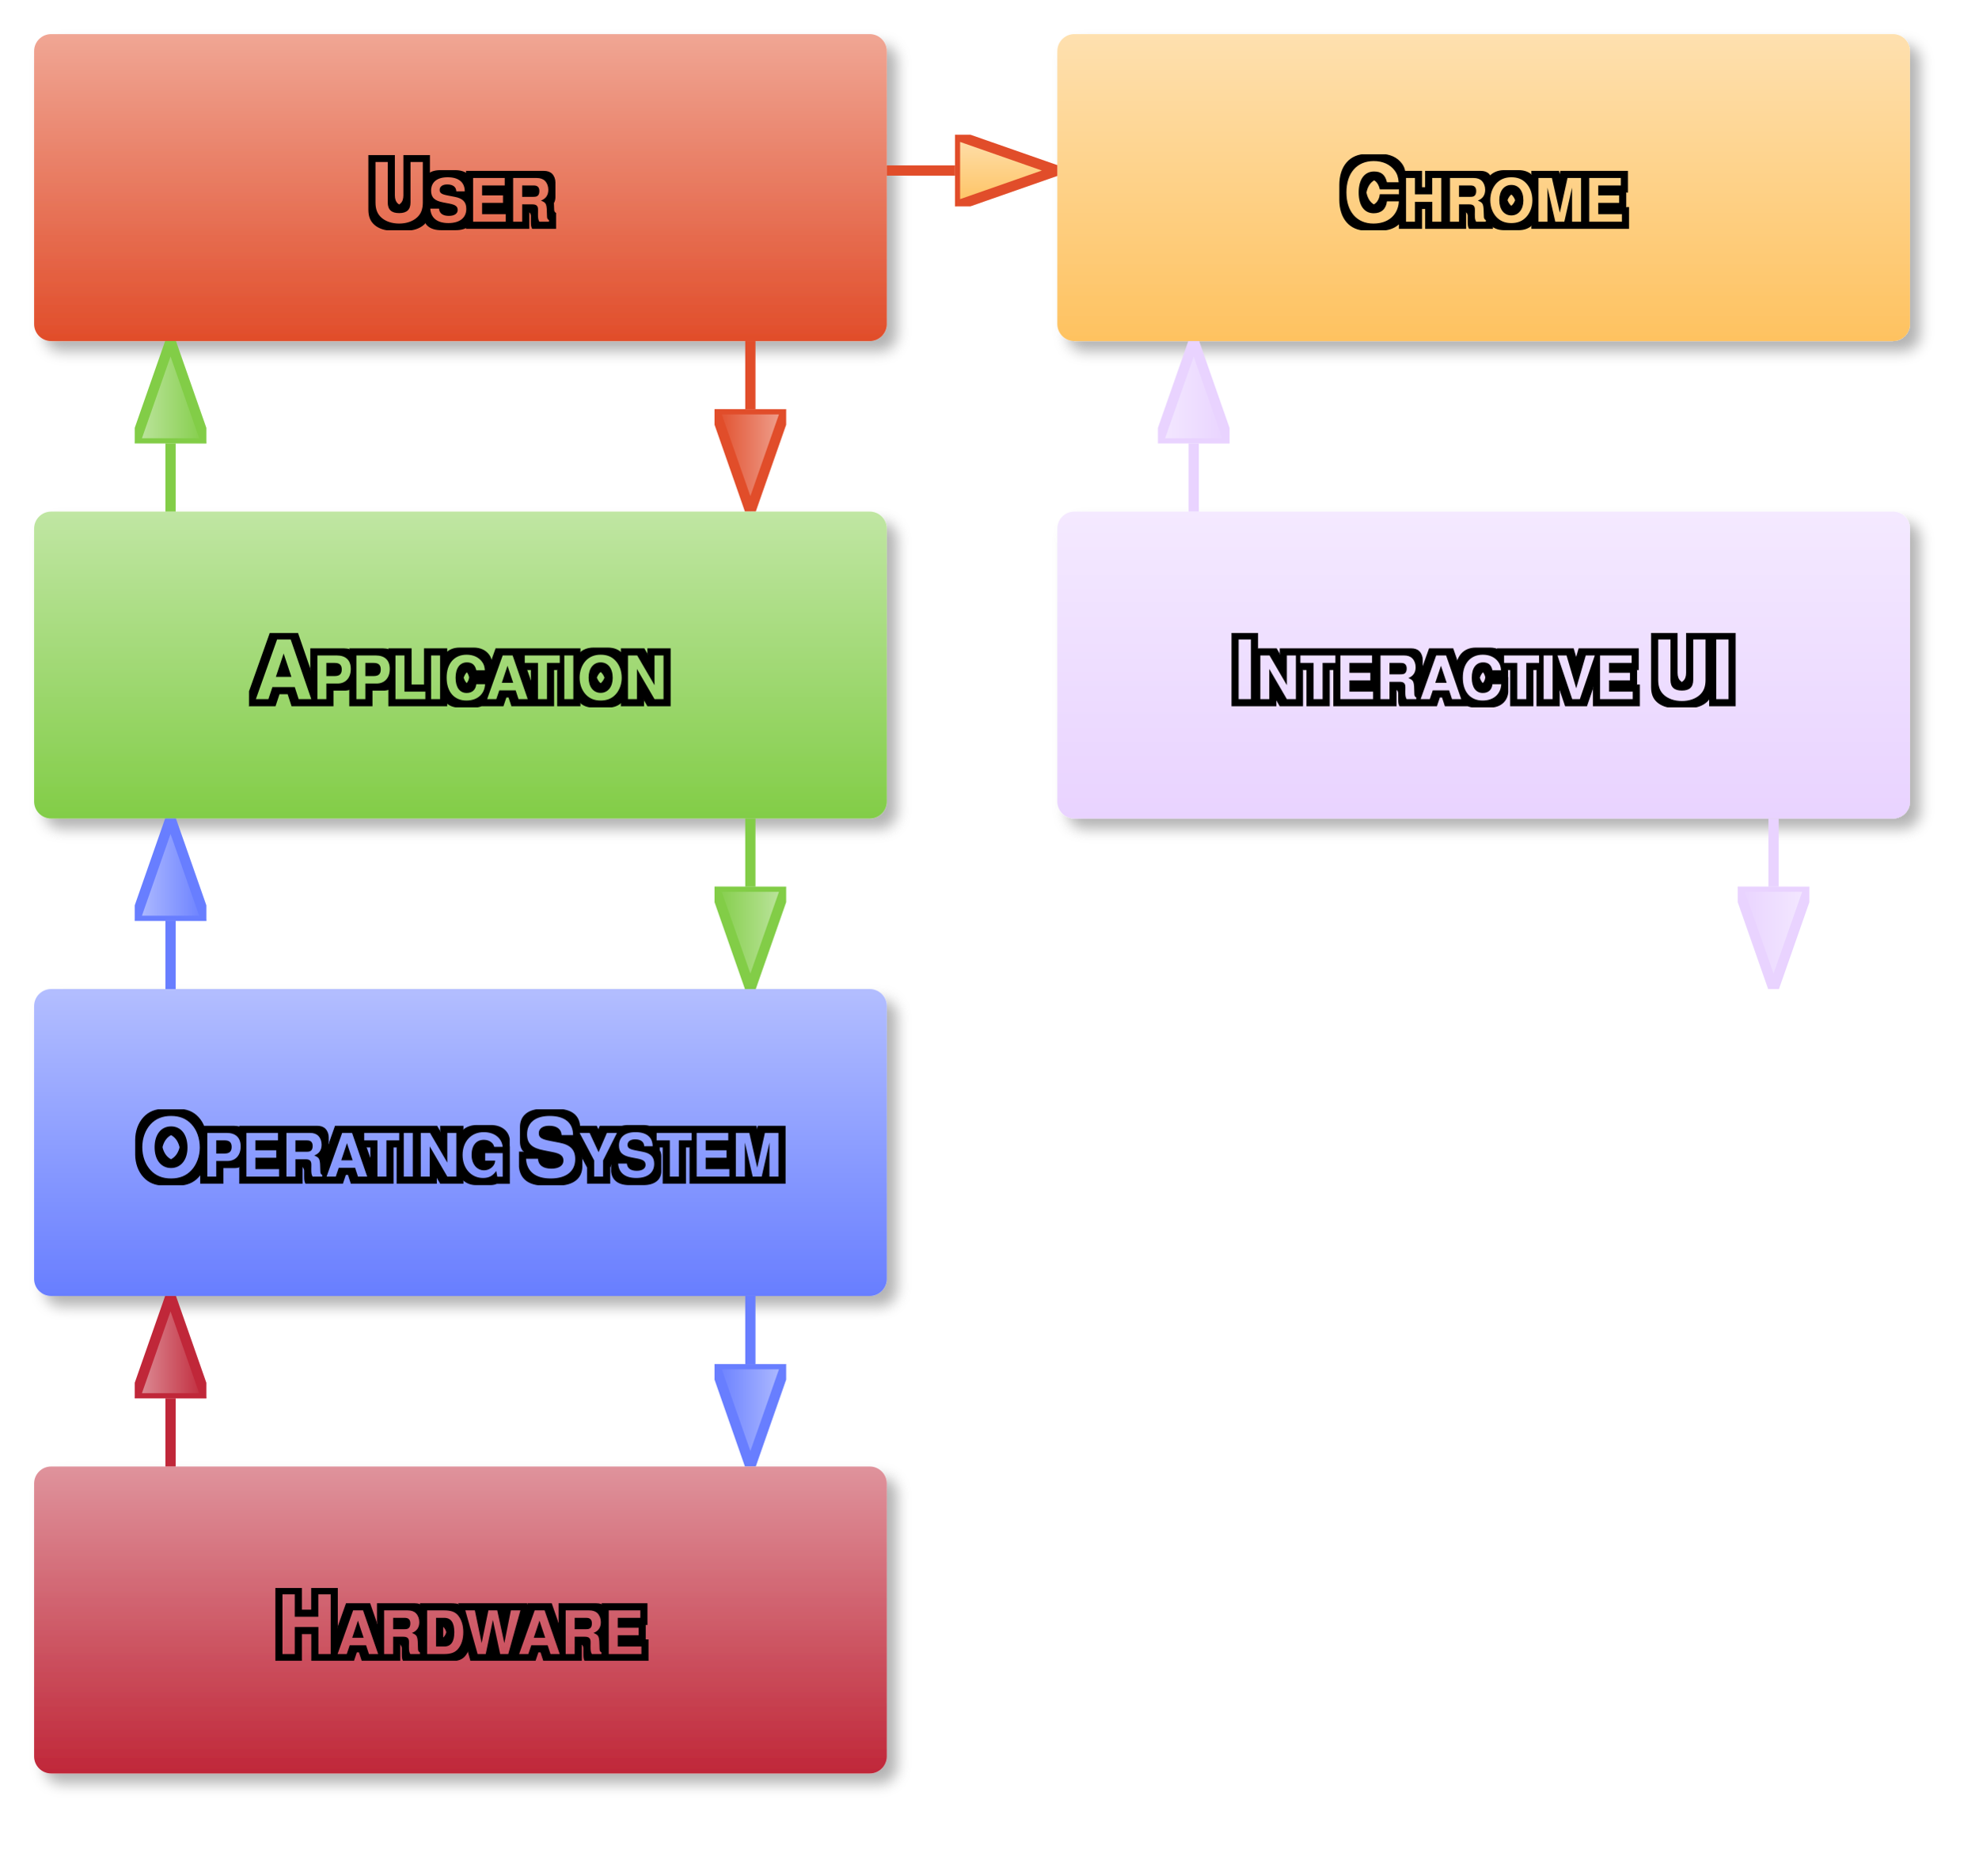
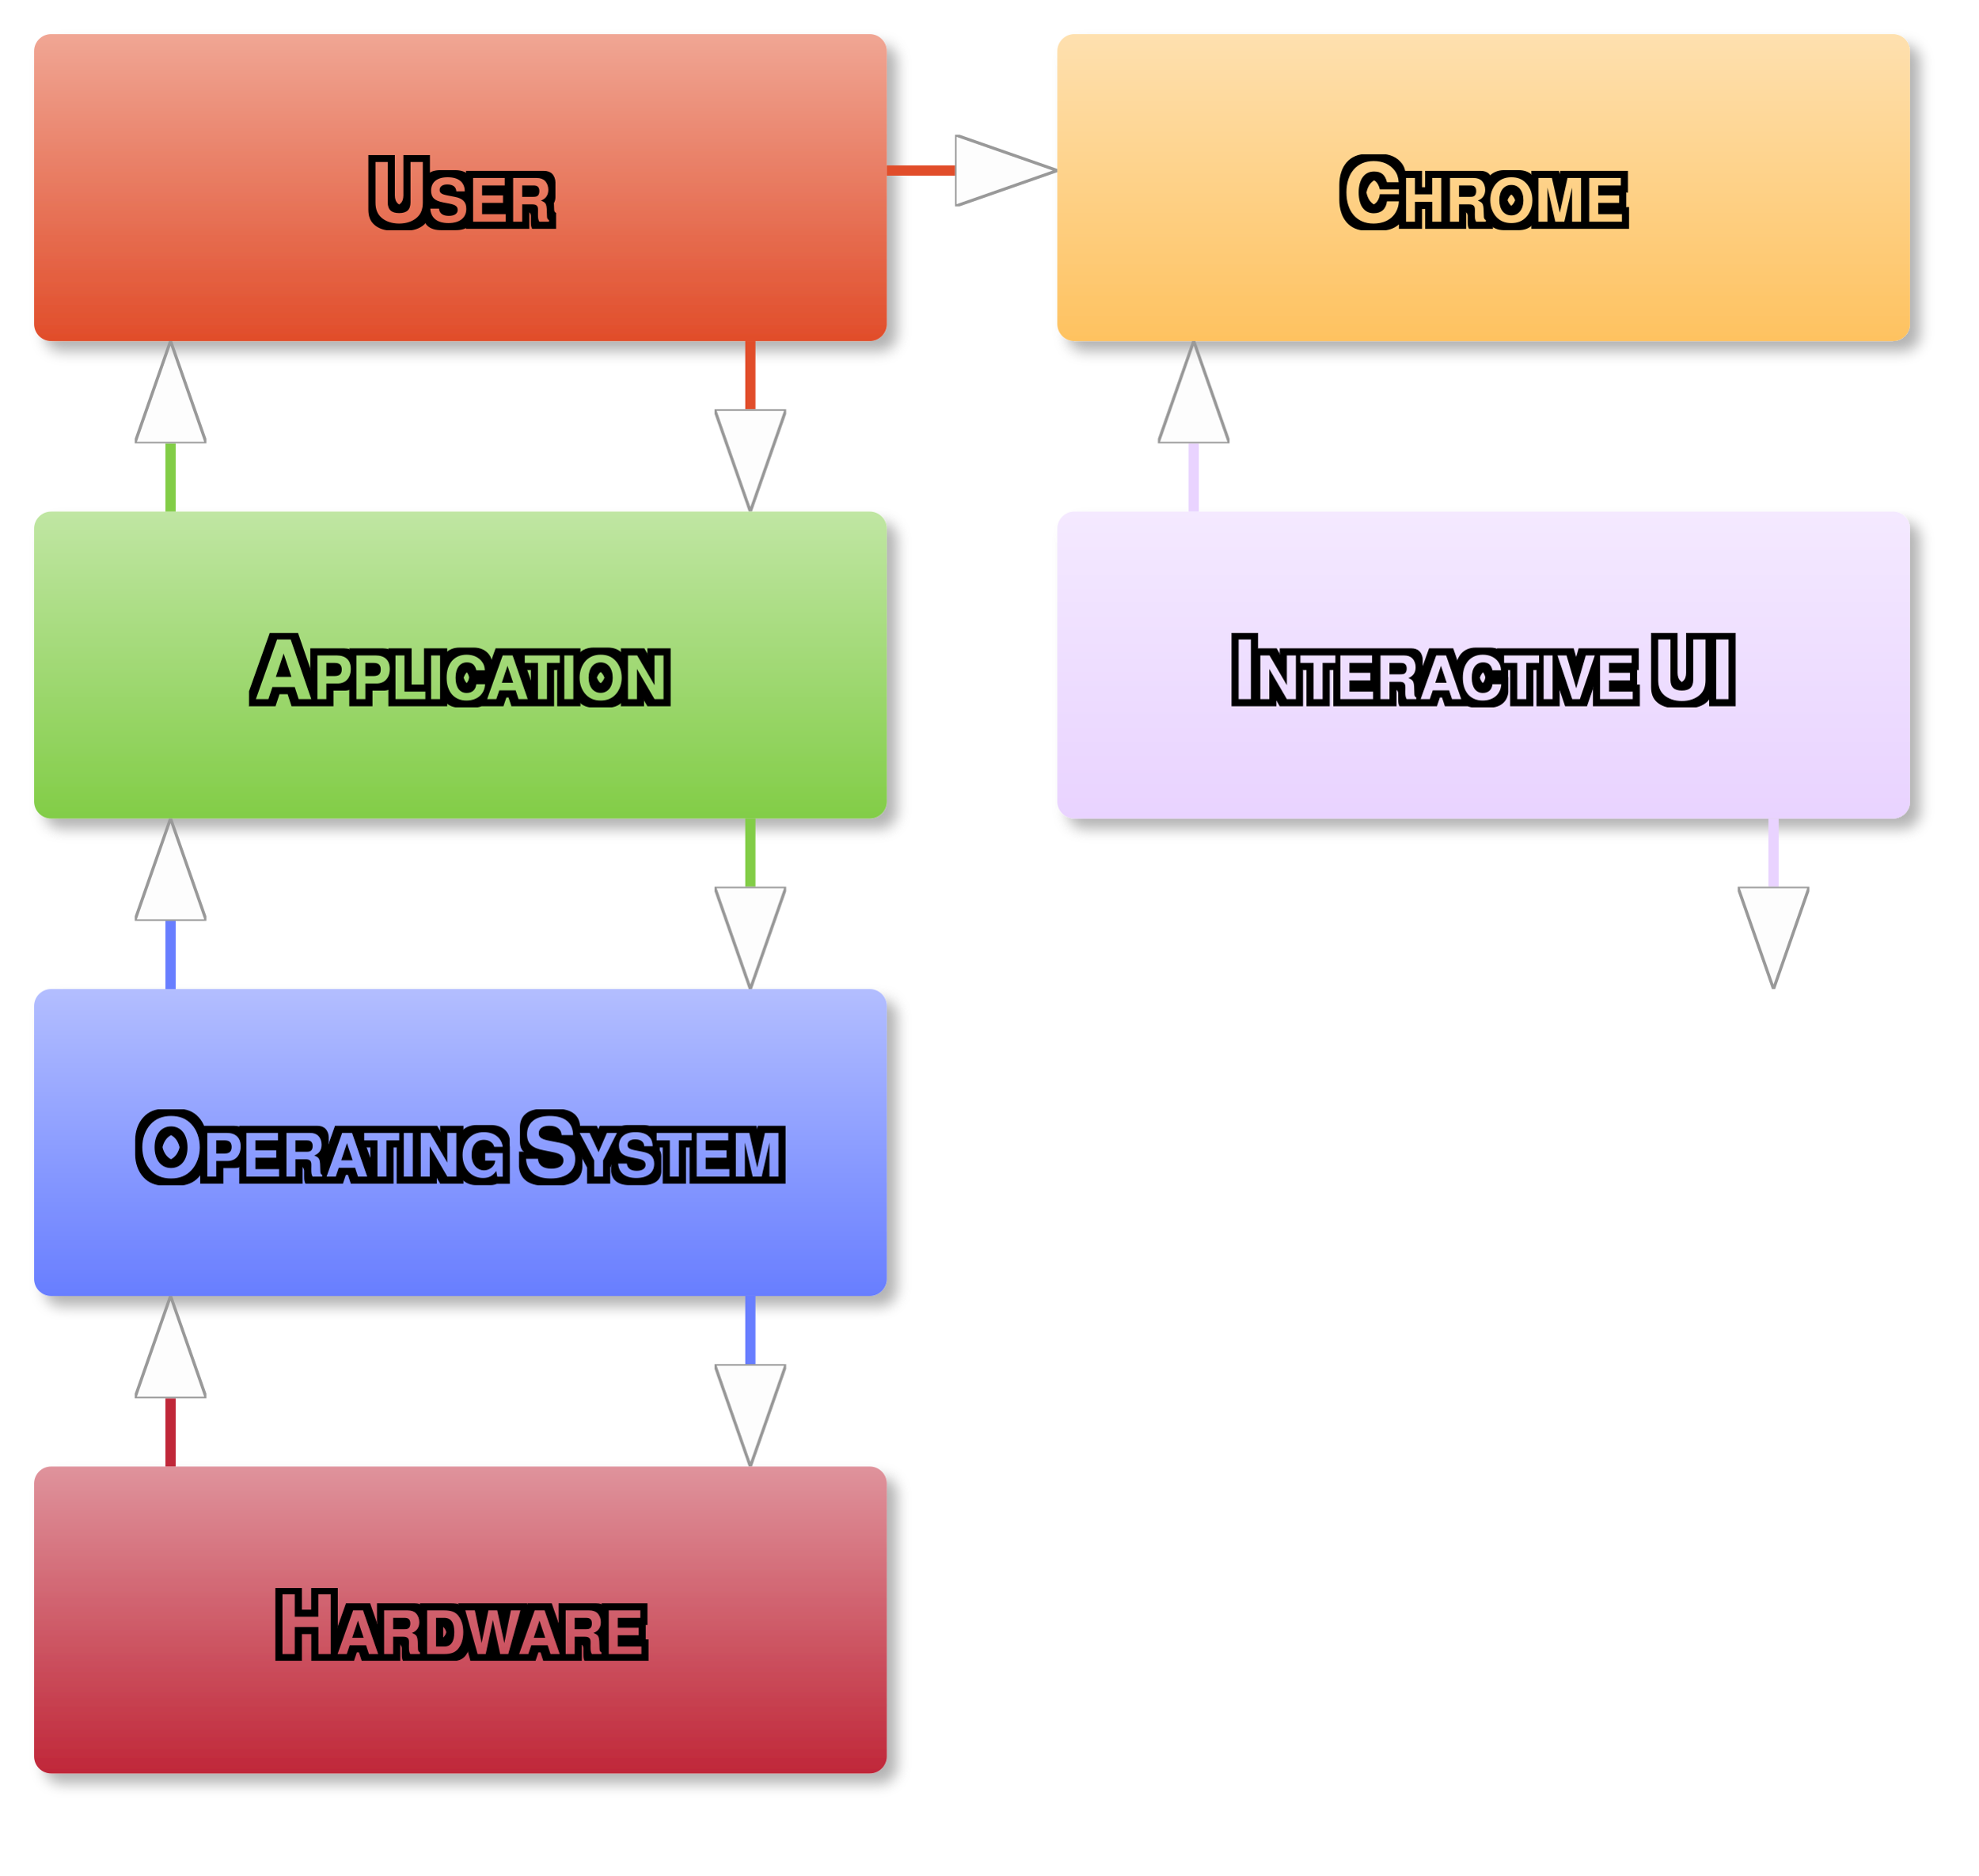
<svg xmlns="http://www.w3.org/2000/svg" width="580" height="550" viewBox="0 0 580 550">
  <defs>
    <marker id="arrowhead" markerWidth="10" markerHeight="7" refX="0" refY="3.5" orient="auto">
-       <polygon points="0 0, 10 3.5, 0 7" fill-opacity="0.5" stroke="context-stroke" fill="context-fill" />
+       <polygon points="0 0, 10 3.5, 0 7" fill-opacity="0.5" stroke="#999999" fill="#fcfcfc" stroke-width="0.3" />
    </marker>
    <linearGradient id="grad0" x2="0%" y2="100%">
      <stop class="stop1" offset="0%" stop-color="#f0a694" />
      <stop class="stop2" offset="50%" stop-color="#e8795f" />
      <stop class="stop3" offset="100%" stop-color="#E14D2A" />
    </linearGradient>
    <linearGradient id="grad1" x2="0%" y2="100%">
      <stop class="stop1" offset="0%" stop-color="#c0e6a3" />
      <stop class="stop2" offset="50%" stop-color="#a1d975" />
      <stop class="stop3" offset="100%" stop-color="#82CD47" />
    </linearGradient>
    <linearGradient id="grad2" x2="0%" y2="100%">
      <stop class="stop1" offset="0%" stop-color="#b3beff" />
      <stop class="stop2" offset="50%" stop-color="#8d9eff" />
      <stop class="stop3" offset="100%" stop-color="#687EFF" />
    </linearGradient>
    <linearGradient id="grad3" x2="0%" y2="100%">
      <stop class="stop1" offset="0%" stop-color="#df939c" />
      <stop class="stop2" offset="50%" stop-color="#cf5d6a" />
      <stop class="stop3" offset="100%" stop-color="#C02739" />
    </linearGradient>
    <linearGradient id="grad4" x2="0%" y2="100%">
      <stop class="stop1" offset="0%" stop-color="#fee0af" />
      <stop class="stop2" offset="50%" stop-color="#fed187" />
      <stop class="stop3" offset="100%" stop-color="#FEC260" />
    </linearGradient>
    <linearGradient id="grad5" x2="0%" y2="100%">
      <stop class="stop1" offset="0%" stop-color="#f4e9ff" />
      <stop class="stop2" offset="50%" stop-color="#eedeff" />
      <stop class="stop3" offset="100%" stop-color="#e9d3ff" />
    </linearGradient>
    <filter id="filter">
      <feMorphology in="SourceAlpha" operator="dilate" radius="2" result="OUTLINE" />
      <feComposite operator="out" in="OUTLINE" in2="SourceAlpha" />
    </filter>
    <filter id="poly" x="0" y="0" width="200%" height="200%">
      <feOffset result="offOut" in="SourceGraphic" dx="10" dy="15" />
      <feGaussianBlur result="blurOut" in="offOut" stdDeviation="5" />
      <feBlend in="SourceGraphic" in2="blurOut" mode="normal" />
    </filter>
    <filter id="shadow2">
      <feDropShadow dx="-0.8" dy="-0.8" stdDeviation="0" flood-color="pink" flood-opacity="0.5" />
    </filter>
    <style>
            .shadowed {
                -webkit-filter: drop-shadow( 3px 3px 2px rgba(0, 0, 0, .3));
                filter: drop-shadow( 3px 3px 2px rgba(0, 0, 0, .3));
            }
            .filtered {
                filter: url(#filter);
                fill: black;
                font-family: 'Ultra', serif;
                font-size: 100px;

            }

            .glass:after,.glass:before{content:"";display:block;position:absolute}.glass{overflow:hidden;color:#fff;text-shadow:0
            1px 2px rgba(0,0,0,.7);background-image:radial-gradient(circle at
            center,rgba(0,167,225,.25),rgba(0,110,149,.5));box-shadow:0 5px 10px rgba(0,0,0,.75),inset 0 0 0 2px
            rgba(0,0,0,.3),inset 0 -6px 6px -3px
            rgba(0,129,174,.2);position:relative}.glass:after{background:rgba(0,167,225,.2);z-index:0;height:100%;width:100%;top:0;left:0;backdrop-filter:blur(3px)
            saturate(400%);-webkit-backdrop-filter:blur(3px) saturate(400%)}.glass:before{width:calc(100% -
            4px);height:35px;background-image:linear-gradient(rgba(255,255,255,.7),rgba(255,255,255,0));top:2px;left:2px;border-radius:30px
            30px 200px 200px;opacity:.7}.glass:hover{text-shadow:0 1px 2px
            rgba(0,0,0,.9)}.glass:hover:before{opacity:1}.glass:active{text-shadow:0 0 2px rgba(0,0,0,.9);box-shadow:0
            3px 8px rgba(0,0,0,.75),inset 0 0 0 2px rgba(0,0,0,.3),inset 0 -6px 6px -3px
            rgba(0,129,174,.2)}.glass:active:before{height:25px}
        </style>
  </defs>
  <g transform="translate(0,0)">
    <rect class="shadowed" x="10" y="10" width="250" height="90" fill="url(#grad0)" ry="5" rx="5" />
    <line marker-end="url(#arrowhead)" x1="220" y1="100" x2="220" y2="120" stroke="#E14D2A" stroke-width="3" fill="url(#grad0)" />
    <text x="135" y="65" text-anchor="middle" style="font-size:24px;font-family: 'Inter var', system-ui, 'Helvetica Neue', Helvetica, Arial, sans-serif; font-variant: small-caps" font-weight="bold" class="filtered glass">User</text>
  </g>
  <g transform="translate(0,140)">
    <rect class="shadowed" x="10" y="10" width="250" height="90" fill="url(#grad1)" ry="5" rx="5" />
    <line marker-end="url(#arrowhead)" x1="220" y1="100" x2="220" y2="120" stroke="#82CD47" stroke-width="3" fill="url(#grad1)" />
    <line marker-end="url(#arrowhead)" x1="50" y1="10" x2="50" y2="-10" stroke="#82CD47" stroke-width="3" fill="url(#grad1)" />
    <text x="135" y="65" text-anchor="middle" style="font-size:24px;font-family: 'Inter var', system-ui, 'Helvetica Neue', Helvetica, Arial, sans-serif; font-variant: small-caps" font-weight="bold" class="filtered glass">Application</text>
  </g>
  <g transform="translate(0,280)">
    <rect class="shadowed" x="10" y="10" width="250" height="90" fill="url(#grad2)" ry="5" rx="5" />
    <line marker-end="url(#arrowhead)" x1="220" y1="100" x2="220" y2="120" stroke="#687EFF" stroke-width="3" fill="url(#grad2)" />
    <line marker-end="url(#arrowhead)" x1="50" y1="10" x2="50" y2="-10" stroke="#687EFF" stroke-width="3" fill="url(#grad2)" />
    <text x="135" y="65" text-anchor="middle" style="font-size:24px;font-family: 'Inter var', system-ui, 'Helvetica Neue', Helvetica, Arial, sans-serif; font-variant: small-caps" font-weight="bold" class="filtered glass">Operating System</text>
  </g>
  <g transform="translate(0,420)">
    <rect class="shadowed" x="10" y="10" width="250" height="90" fill="url(#grad3)" ry="5" rx="5" />
    <line marker-end="url(#arrowhead)" x1="50" y1="10" x2="50" y2="-10" stroke="#C02739" stroke-width="3" fill="url(#grad3)" />
    <text x="135" y="65" text-anchor="middle" style="font-size:24px;font-family: 'Inter var', system-ui, 'Helvetica Neue', Helvetica, Arial, sans-serif; font-variant: small-caps; fill: #fcfcfc" font-weight="bold" class="filtered glass">Hardware</text>
  </g>
  <g transform="translate(300,0)">
    <rect class="shadowed" x="10" y="10" width="250" height="90" fill="url(#grad4)" ry="5" rx="5" />
    <line marker-end="url(#arrowhead)" x1="-40" y1="50" x2="-20" y2="50" stroke="#E14D2A" stroke-width="3" fill="url(#grad4)" />
    <text x="135" y="65" text-anchor="middle" style="font-size:24px;font-family: 'Inter var', system-ui, 'Helvetica Neue', Helvetica, Arial, sans-serif; font-variant: small-caps" font-weight="bold" class="filtered glass">Chrome</text>
  </g>
  <g transform="translate(300,140)">
    <rect class="shadowed" x="10" y="10" width="250" height="90" fill="url(#grad5)" ry="5" rx="5" />
    <line marker-end="url(#arrowhead)" x1="220" y1="100" x2="220" y2="120" stroke="#e9d3ff" stroke-width="3" fill="url(#grad5)" />
    <line marker-end="url(#arrowhead)" x1="50" y1="10" x2="50" y2="-10" stroke="#e9d3ff" stroke-width="3" fill="url(#grad5)" />
    <text x="135" y="65" text-anchor="middle" style="font-size:24px;font-family: 'Inter var', system-ui, 'Helvetica Neue', Helvetica, Arial, sans-serif; font-variant: small-caps" font-weight="bold" class="filtered glass">Interactive UI</text>
  </g>
</svg>
